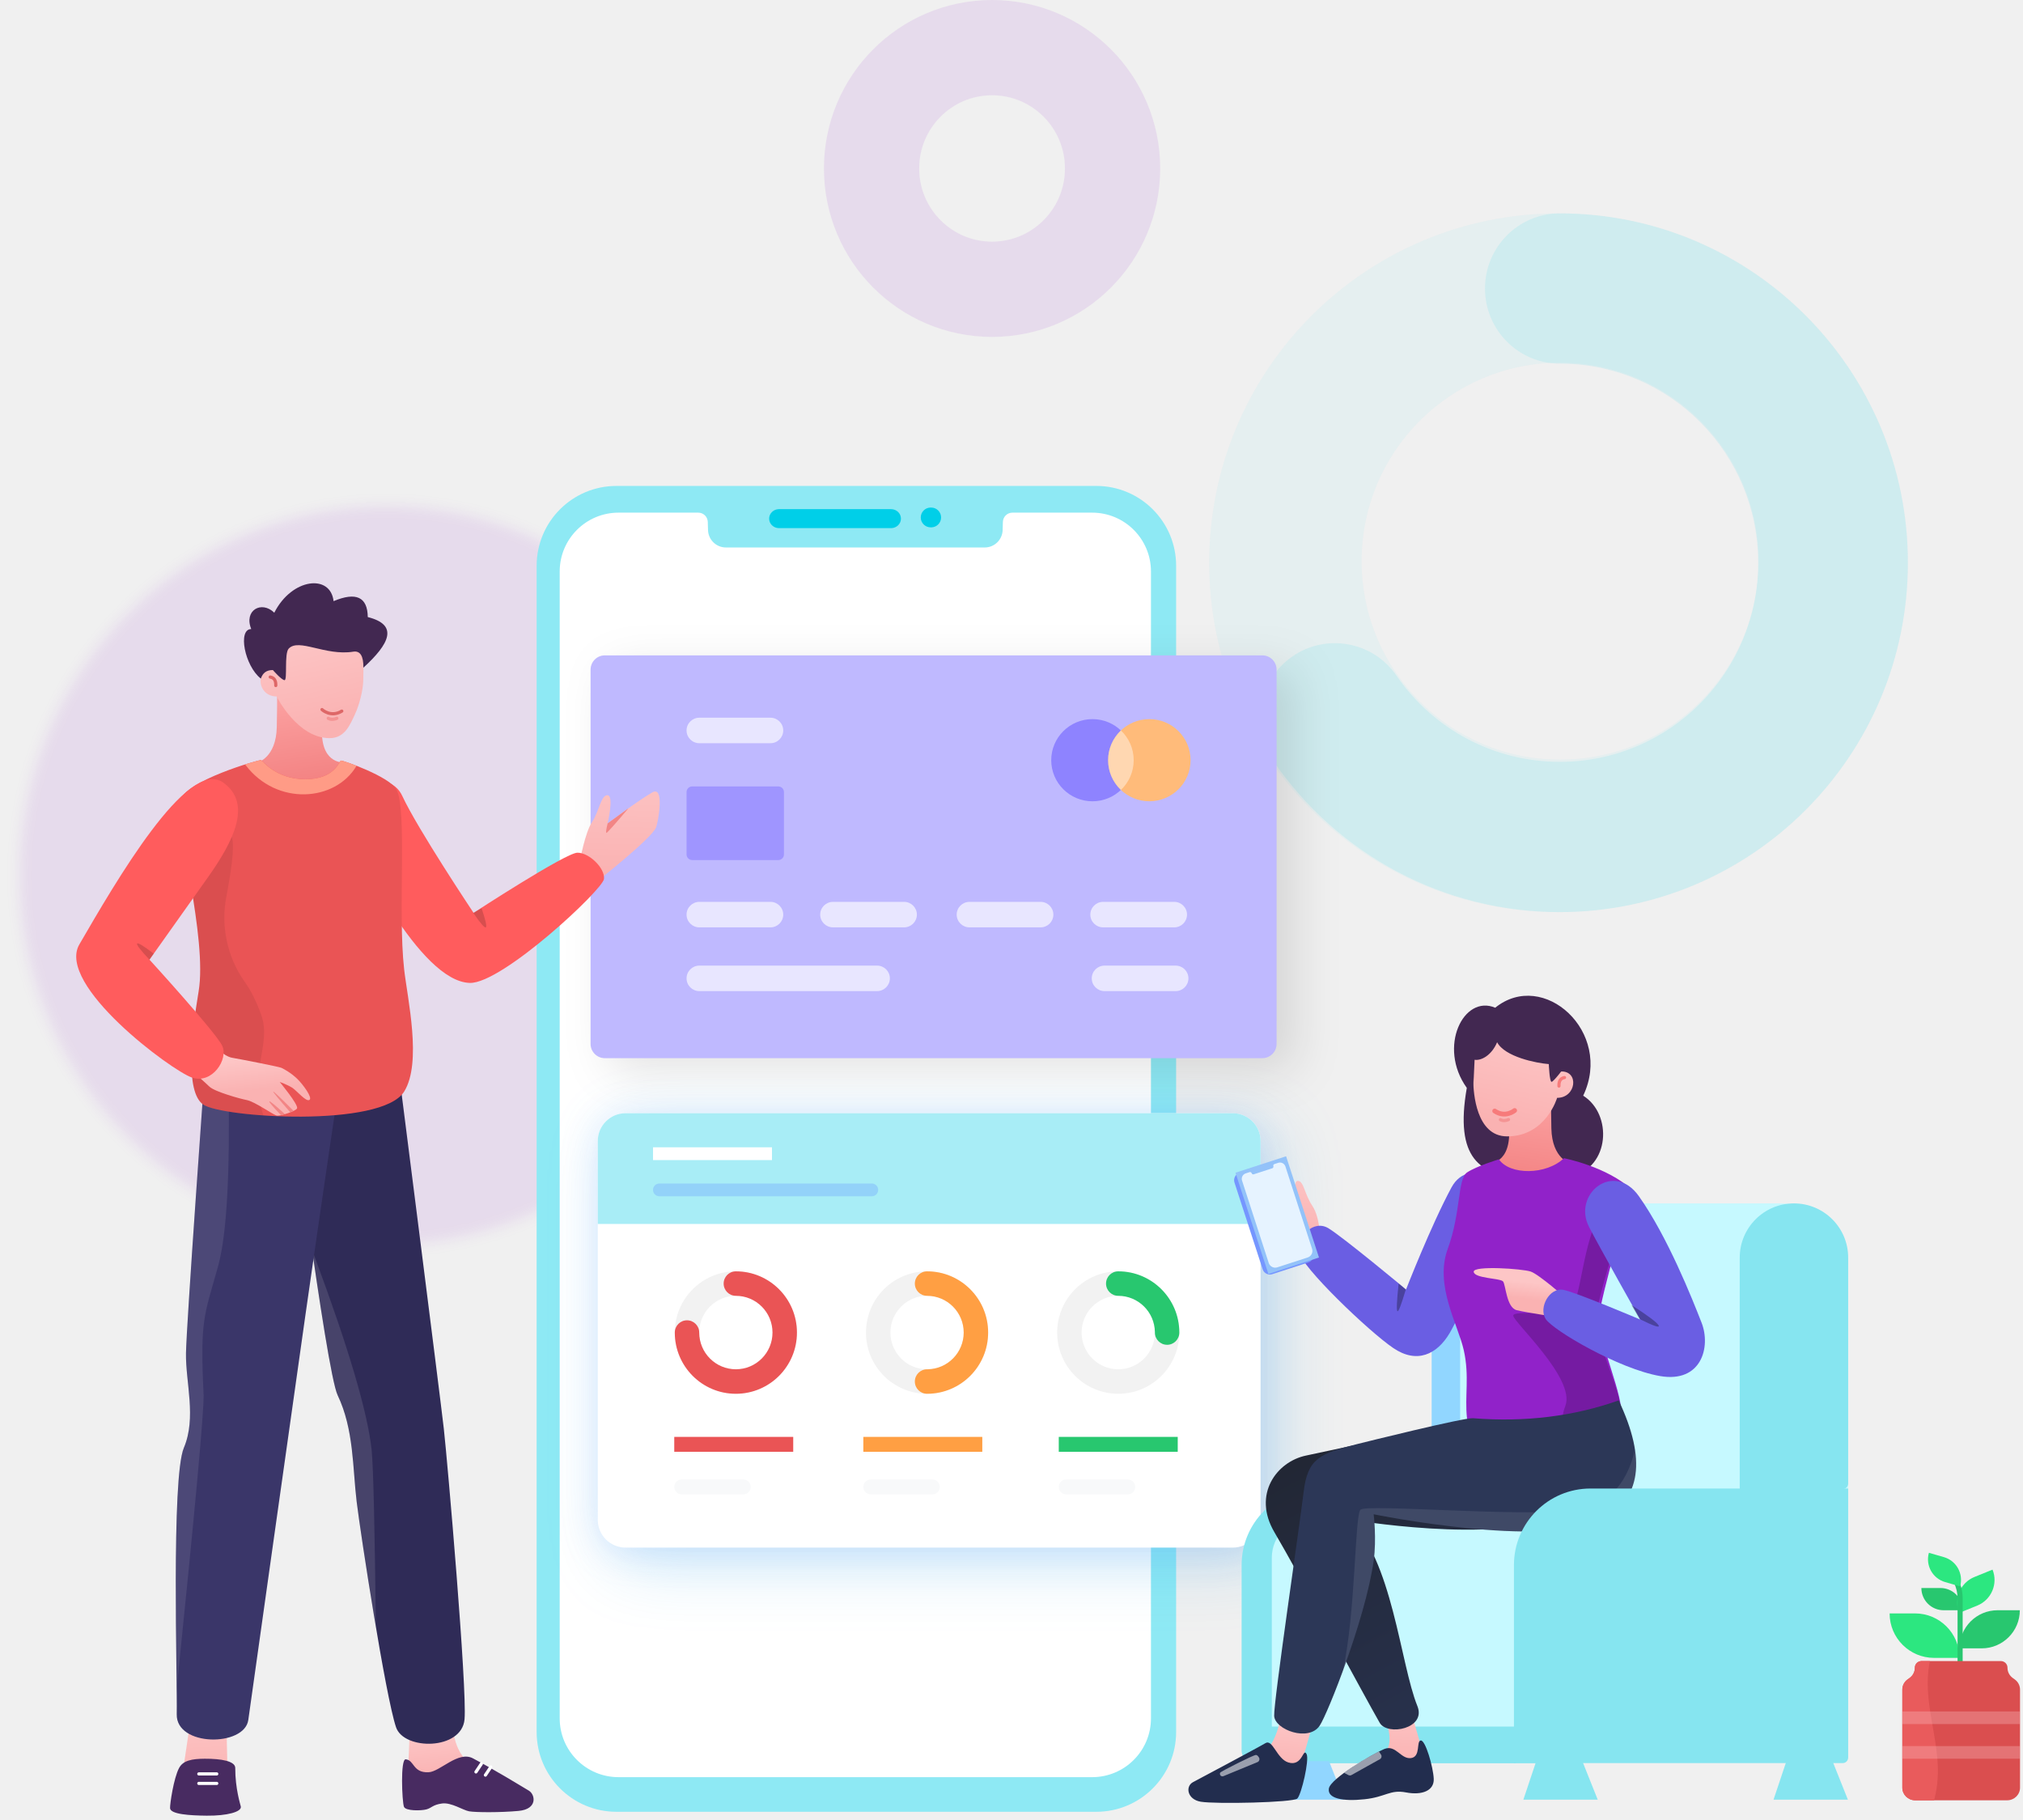
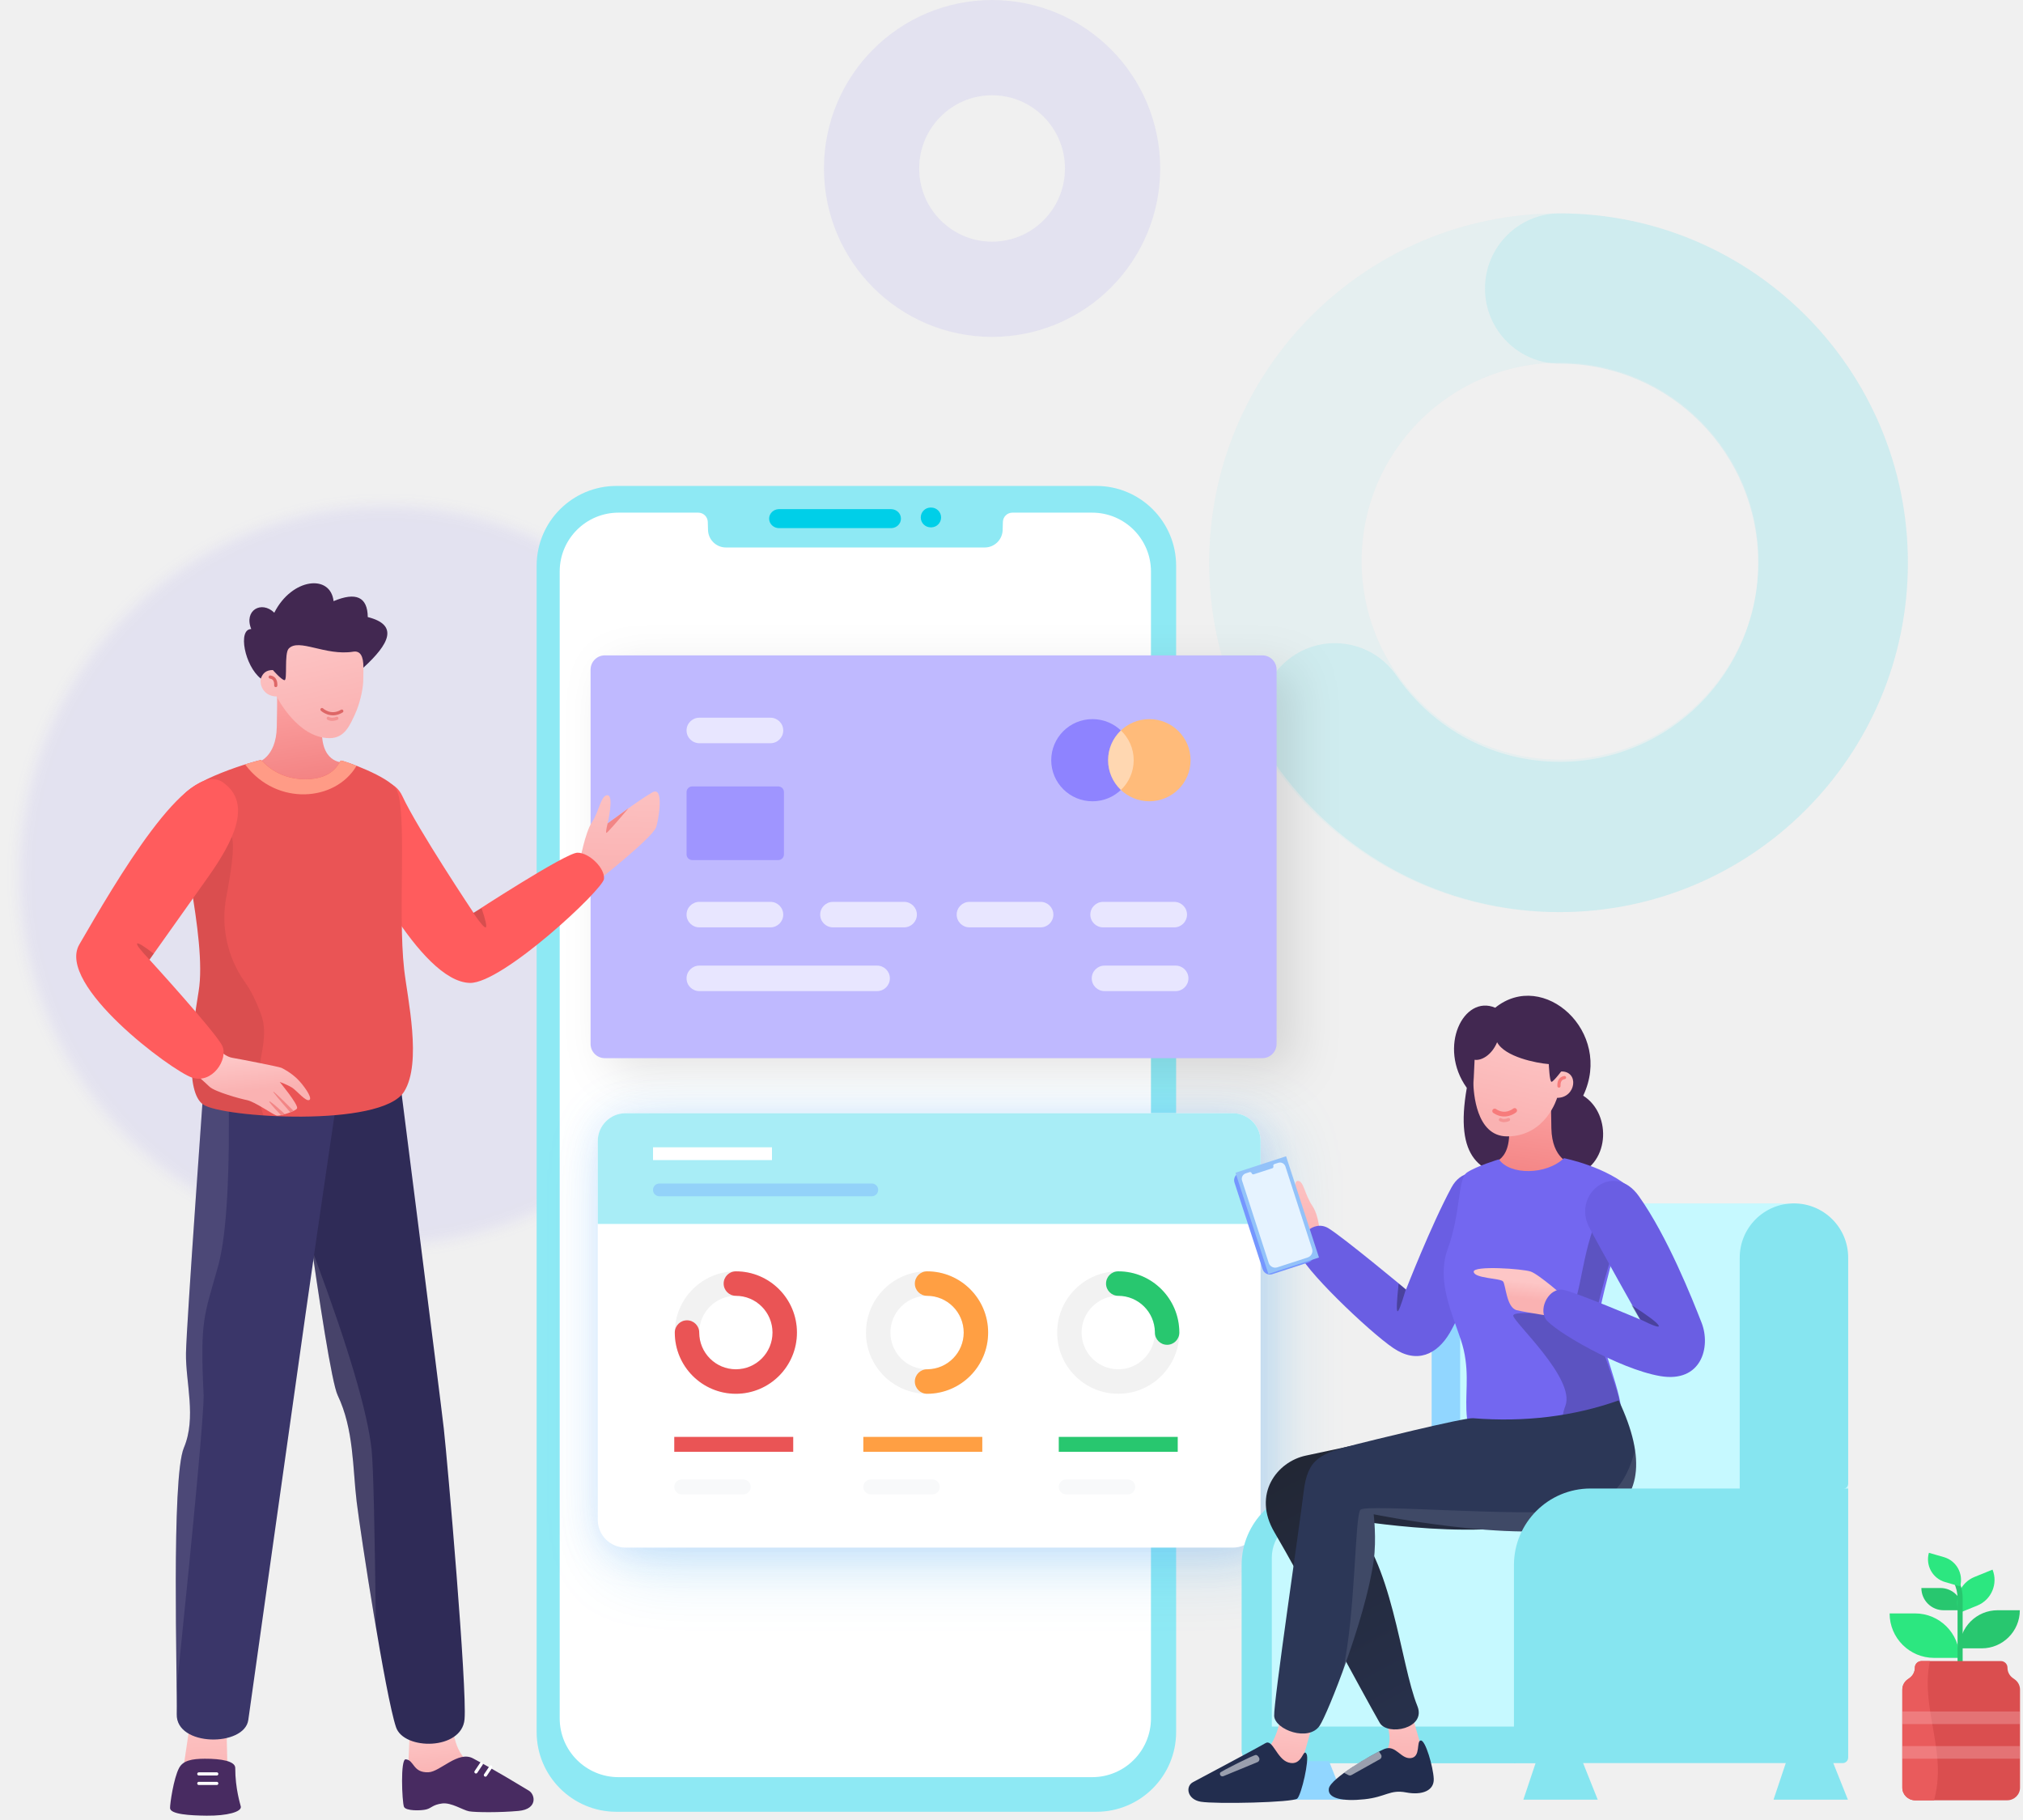
<svg xmlns="http://www.w3.org/2000/svg" xmlns:xlink="http://www.w3.org/1999/xlink" width="637px" height="573px" viewBox="0 0 637 573" version="1.1">
  <defs>
    <filter x="-2.6%" y="-2.6%" width="105.2%" height="105.2%" filterUnits="objectBoundingBox" id="filter-1">
      <feGaussianBlur stdDeviation="2" in="SourceGraphic" />
    </filter>
    <path d="M18.522,0 L43.63,0 C45.253,-7.42242666e-16 46.582,1.291 46.629,2.913 L46.703,5.483 C46.792,8.537 49.293,10.967 52.348,10.967 L133.831,10.967 C136.886,10.967 139.387,8.537 139.476,5.483 L139.55,2.913 C139.597,1.291 140.926,7.42242666e-16 142.549,0 L167.657,0 C177.886,-1.64974968e-14 186.179,8.293 186.179,18.522 L186.179,379.621 C186.179,389.85 177.886,398.143 167.657,398.143 L18.522,398.143 C8.293,398.143 4.01575893e-14,389.85 0,379.621 L0,18.522 C-1.25274242e-15,8.293 8.293,-1.67360005e-15 18.522,0 Z" id="path-2" />
    <path d="M8.757,0 L199.945,0 C204.781,-8.88398904e-16 208.702,3.921 208.702,8.757 L208.702,128.011 C208.702,132.847 204.781,136.768 199.945,136.768 L8.757,136.768 C3.921,136.768 4.14497961e-15,132.847 0,128.011 L0,8.757 C-5.92265936e-16,3.921 3.921,-2.66431478e-15 8.757,0 Z" id="path-4" />
    <filter x="-13.2%" y="-20.1%" width="131.1%" height="147.5%" filterUnits="objectBoundingBox" id="filter-6">
      <feOffset dx="5" dy="5" in="SourceAlpha" result="shadowOffsetOuter1" />
      <feGaussianBlur stdDeviation="10" in="shadowOffsetOuter1" result="shadowBlurOuter1" />
      <feColorMatrix values="0 0 0 0 0.076   0 0 0 0 0.583   0 0 0 0 0.879  0 0 0 0.229 0" type="matrix" in="shadowBlurOuter1" result="shadowMatrixOuter1" />
      <feOffset dx="0" dy="1" in="SourceAlpha" result="shadowOffsetOuter2" />
      <feGaussianBlur stdDeviation="5.5" in="shadowOffsetOuter2" result="shadowBlurOuter2" />
      <feColorMatrix values="0 0 0 0 0.504   0 0 0 0 0.7   0 0 0 0 1  0 0 0 0.234 0" type="matrix" in="shadowBlurOuter2" result="shadowMatrixOuter2" />
      <feMerge>
        <feMergeNode in="shadowMatrixOuter1" />
        <feMergeNode in="shadowMatrixOuter2" />
      </feMerge>
    </filter>
    <path d="M4.477,0 L211.527,0 C214,0 216.004,2.01 216.004,4.489 L216.004,122.332 C216.004,124.811 214,126.821 211.527,126.821 L4.477,126.821 C2.004,126.821 0,124.811 0,122.332 L0,4.489 C0,2.01 2.004,0 4.477,0 Z" id="path-7" />
    <filter x="-8.3%" y="-15.8%" width="122.2%" height="137.8%" filterUnits="objectBoundingBox" id="filter-8">
      <feOffset dx="6" dy="4" in="SourceAlpha" result="shadowOffsetOuter1" />
      <feGaussianBlur stdDeviation="7" in="shadowOffsetOuter1" result="shadowBlurOuter1" />
      <feColorMatrix values="0 0 0 0 0.019   0 0 0 0 0.019   0 0 0 0 0.019  0 0 0 0.11 0" type="matrix" in="shadowBlurOuter1" />
    </filter>
    <linearGradient x1="42.314%" y1="12.634%" x2="50%" y2="69.619%" id="linearGradient-9">
      <stop stop-color="#FDC6C6" offset="0%" />
      <stop stop-color="#FAB2B2" offset="100%" />
    </linearGradient>
    <linearGradient x1="46.204%" y1="-28.186%" x2="50%" y2="91.05%" id="linearGradient-10">
      <stop stop-color="#FDC6C6" offset="0%" />
      <stop stop-color="#FAB2B2" offset="100%" />
    </linearGradient>
    <linearGradient x1="44.814%" y1="-28.186%" x2="62.814%" y2="121.547%" id="linearGradient-11">
      <stop stop-color="#FFAFAF" offset="0%" />
      <stop stop-color="#F07777" offset="100%" />
    </linearGradient>
    <linearGradient x1="31.713%" y1="-6.917%" x2="55.144%" y2="91.235%" id="linearGradient-12">
      <stop stop-color="#FDC6C6" offset="0%" />
      <stop stop-color="#FAB2B2" offset="100%" />
    </linearGradient>
    <linearGradient x1="45.013%" y1="-28.186%" x2="50%" y2="91.05%" id="linearGradient-13">
      <stop stop-color="#FDC6C6" offset="0%" />
      <stop stop-color="#FAB2B2" offset="100%" />
    </linearGradient>
    <linearGradient x1="42.314%" y1="21.163%" x2="50%" y2="65.141%" id="linearGradient-14">
      <stop stop-color="#FDC6C6" offset="0%" />
      <stop stop-color="#FAB2B2" offset="100%" />
    </linearGradient>
    <linearGradient x1="45.136%" y1="-28.186%" x2="62.018%" y2="121.547%" id="linearGradient-15">
      <stop stop-color="#FFAFAF" offset="0%" />
      <stop stop-color="#F07777" offset="100%" />
    </linearGradient>
    <linearGradient x1="31.713%" y1="-6.206%" x2="55.144%" y2="90.72%" id="linearGradient-16">
      <stop stop-color="#FDC6C6" offset="0%" />
      <stop stop-color="#FAB2B2" offset="100%" />
    </linearGradient>
    <linearGradient x1="42.314%" y1="-3.86%" x2="50%" y2="78.278%" id="linearGradient-17">
      <stop stop-color="#FDC6C6" offset="0%" />
      <stop stop-color="#FAB2B2" offset="100%" />
    </linearGradient>
    <linearGradient x1="28.503%" y1="98.643%" x2="77.061%" y2="9.204%" id="linearGradient-18">
      <stop stop-color="#28324F" offset="0%" />
      <stop stop-color="#222735" offset="100%" />
    </linearGradient>
    <linearGradient x1="44.359%" y1="-28.186%" x2="50%" y2="91.05%" id="linearGradient-19">
      <stop stop-color="#FDC6C6" offset="0%" />
      <stop stop-color="#FAB2B2" offset="100%" />
    </linearGradient>
    <linearGradient x1="42.314%" y1="28.062%" x2="50%" y2="61.518%" id="linearGradient-20">
      <stop stop-color="#FDC6C6" offset="0%" />
      <stop stop-color="#FAB2B2" offset="100%" />
    </linearGradient>
    <linearGradient x1="42.314%" y1="8.536%" x2="50%" y2="71.77%" id="linearGradient-21">
      <stop stop-color="#FDC6C6" offset="0%" />
      <stop stop-color="#FAB2B2" offset="100%" />
    </linearGradient>
    <path d="M6.059,0 L31.005,0 C32.17,0 33.115,0.925 33.115,2.067 L33.115,2.126 C33.115,3.388 33.728,4.574 34.767,5.322 L35.413,5.788 C36.451,6.535 37.065,7.722 37.065,8.984 L37.065,39.872 C37.065,42.063 35.251,43.839 33.014,43.839 L4.051,43.839 C1.814,43.839 1.86636192e-13,42.063 1.86636192e-13,39.872 L1.86636192e-13,8.984 C1.86636192e-13,7.722 0.613,6.535 1.651,5.788 L2.298,5.322 C3.267,4.624 3.866,3.544 3.941,2.377 L3.95,2.067 C3.95,0.925 4.894,0 6.059,0 Z" id="path-22" />
  </defs>
  <g id="📝-Pages-New" stroke="none" stroke-width="1" fill="none" fill-rule="evenodd">
    <g id="Reset-Password" transform="translate(-139, -246)">
      <g id="Illustration" transform="translate(145, 261)">
        <g id="Shape">
-           <ellipse id="Oval" fill="#9122c9" opacity="0.1" filter="url(#filter-1)" cx="115.531" cy="260.607" rx="115.531" ry="116.393" />
+           <ellipse id="Oval" fill="#7367f0" opacity="0.1" filter="url(#filter-1)" cx="115.531" cy="260.607" rx="115.531" ry="116.393" />
          <path d="M484.75,52.185 C423.999,52.185 374.75,101.434 374.75,162.185 C374.75,222.937 423.999,272.185 484.75,272.185 C545.501,272.185 594.75,222.937 594.75,162.185 C594.75,101.434 545.501,52.185 484.75,52.185 Z M485.25,99.185 C519.768,99.185 547.75,127.167 547.75,161.685 C547.75,196.203 519.768,224.185 485.25,224.185 C450.732,224.185 422.75,196.203 422.75,161.685 C422.75,127.167 450.732,99.185 485.25,99.185 Z" id="Oval" fill="#00CFE8" fill-rule="nonzero" opacity="0.05" />
-           <ellipse id="Oval" stroke="#9122c9" stroke-width="30" opacity="0.1" cx="306.383" cy="38.041" rx="37.944" ry="38.041" />
+           <ellipse id="Oval" stroke="#7367f0" stroke-width="30" opacity="0.1" cx="306.383" cy="38.041" rx="37.944" ry="38.041" />
          <path d="M485.165,52.185 C545.687,52.185 594.75,101.434 594.75,162.185 C594.75,222.937 545.687,272.185 485.165,272.185 C448.704,272.185 415.237,254.153 394.923,224.605 C387.53,213.852 390.221,199.12 400.933,191.699 C411.538,184.353 426.029,186.927 433.491,197.412 L433.715,197.733 C445.321,214.614 464.362,224.873 485.165,224.873 C519.656,224.873 547.617,196.807 547.617,162.185 C547.617,127.91 520.213,100.059 486.198,99.505 L485.165,99.497 C472.15,99.497 461.598,88.906 461.598,75.841 C461.598,62.776 472.15,52.185 485.165,52.185 Z" id="Path" fill="#00CFE8" fill-rule="nonzero" opacity="0.1" />
        </g>
        <g id="Mobile-Banking-App" transform="translate(18, 138)">
          <g id="Phone3" transform="translate(144.9749, 0)">
            <path d="M25.137,0 L176.227,0 C190.109,-1.13278991e-14 201.364,11.254 201.364,25.137 L201.364,392.323 C201.364,406.206 190.109,417.46 176.227,417.46 L25.137,417.46 C11.254,417.46 -2.31133716e-14,406.206 -2.83662357e-14,392.323 L-2.83662357e-14,25.137 C-2.65136725e-14,11.254 11.254,6.10293932e-15 25.137,0 Z" id="Rectangle" fill="#8EE9F4" />
            <g id="Group-48" transform="translate(7.262298, 8.412419)">
              <mask id="mask-3" fill="white">
                <use xlink:href="#path-2" />
              </mask>
              <use id="Rectangle" fill="#FFFFFF" xlink:href="#path-2" />
              <ellipse id="Oval" fill-opacity="0.549" fill="#E97EFF" mask="url(#mask-3)" cx="70.585" cy="242.325" rx="15.969" ry="15.951" />
              <path d="M27.913,68.354 L159.667,68.354 C162.558,68.354 164.901,70.698 164.901,73.588 C164.901,76.479 162.558,78.822 159.667,78.822 L27.913,78.822 C25.023,78.822 22.679,76.479 22.679,73.588 C22.679,70.698 25.023,68.354 27.913,68.354 Z" id="Rectangle" fill-opacity="0.549" fill="#E97EFF" mask="url(#mask-3)" />
            </g>
            <path d="M111.597,7.308 C113.319,7.308 114.715,8.647 114.715,10.299 C114.715,11.914 113.38,13.231 111.711,13.288 L111.597,13.29 L76.329,13.29 C74.607,13.29 73.211,11.951 73.211,10.299 C73.211,8.684 74.546,7.368 76.215,7.31 L76.329,7.308 L111.597,7.308 Z" id="Path" fill="#00CFE8" fill-rule="nonzero" />
            <path d="M124.236,6.81 C125.958,6.81 127.355,8.205 127.355,9.925 C127.355,11.608 126.02,12.979 124.35,13.039 L124.236,13.041 L124.072,13.041 C122.35,13.041 120.953,11.646 120.953,9.925 C120.953,8.243 122.288,6.872 123.958,6.812 L124.072,6.81 L124.236,6.81 Z" id="Path" fill="#00CFE8" fill-rule="nonzero" />
          </g>
          <g id="BoardPieChart" transform="translate(164.2294, 197.5135)">
            <mask id="mask-5" fill="white">
              <use xlink:href="#path-4" />
            </mask>
            <g id="Rectangle">
              <use fill="black" fill-opacity="1" filter="url(#filter-6)" xlink:href="#path-4" />
              <use fill="#FFFFFF" fill-rule="evenodd" xlink:href="#path-4" />
            </g>
            <polygon id="Rectangle" fill="#A8EDF6" mask="url(#mask-5)" points="-4.682 -5.363 214.053 -5.363 214.053 34.862 -4.682 34.862" />
            <path d="M19.403,22.124 L86.286,22.124 C87.396,22.124 88.297,23.025 88.297,24.135 C88.297,25.246 87.396,26.147 86.286,26.147 L19.403,26.147 C18.292,26.147 17.392,25.246 17.392,24.135 C17.392,23.025 18.292,22.124 19.403,22.124 Z" id="Rectangle" fill="#6FA3FF" opacity="0.366" mask="url(#mask-5)" />
            <rect id="Rectangle" fill="#FFFFFF" mask="url(#mask-5)" x="17.392" y="10.727" width="37.459" height="4.023" />
            <rect id="Rectangle" fill="#EA5455" mask="url(#mask-5)" x="24.081" y="101.905" width="37.459" height="4.693" />
            <path d="M26.427,115.314 L45.815,115.314 C47.111,115.314 48.162,116.365 48.162,117.66 C48.162,118.956 47.111,120.007 45.815,120.007 L26.427,120.007 C25.132,120.007 24.081,118.956 24.081,117.66 C24.081,116.365 25.132,115.314 26.427,115.314 Z" id="Rectangle" fill="#F8F9FA" mask="url(#mask-5)" />
            <rect id="Rectangle" fill="#FF9F43" fill-rule="nonzero" mask="url(#mask-5)" x="83.615" y="101.905" width="37.459" height="4.693" />
            <path d="M85.961,115.314 L105.349,115.314 C106.645,115.314 107.695,116.365 107.695,117.66 C107.695,118.956 106.645,120.007 105.349,120.007 L85.961,120.007 C84.665,120.007 83.615,118.956 83.615,117.66 C83.615,116.365 84.665,115.314 85.961,115.314 Z" id="Rectangle" fill="#F8F9FA" mask="url(#mask-5)" />
            <rect id="Rectangle" fill="#28C76F" mask="url(#mask-5)" x="145.155" y="101.905" width="37.459" height="4.693" />
            <path d="M147.501,115.314 L166.889,115.314 C168.185,115.314 169.236,116.365 169.236,117.66 C169.236,118.956 168.185,120.007 166.889,120.007 L147.501,120.007 C146.205,120.007 145.155,118.956 145.155,117.66 C145.155,116.365 146.205,115.314 147.501,115.314 Z" id="Rectangle" fill="#F8F9FA" mask="url(#mask-5)" />
            <g id="Group-37" mask="url(#mask-5)">
              <g transform="translate(24.08098, 52.96396)" id="Group-5">
                <g transform="translate(0.167229, 0.167607)" />
              </g>
            </g>
            <g id="Group-3" mask="url(#mask-5)">
              <g transform="translate(144.6531, 49.77942)">
                <path d="M19.231,38.55 C29.853,38.55 38.463,29.92 38.463,19.275 C38.463,8.63 29.853,0 19.231,0 C8.61,0 0,8.63 0,19.275 C0,29.92 8.61,38.55 19.231,38.55 Z M19.231,30.84 C12.859,30.84 7.693,25.662 7.693,19.275 C7.693,12.888 12.859,7.71 19.231,7.71 C25.604,7.71 30.77,12.888 30.77,19.275 C30.77,25.662 25.604,30.84 19.231,30.84 Z" id="Oval" fill="#F2F2F2" />
                <path d="M38.463,19.275 C38.463,8.63 29.853,0 19.231,0 C17.107,0 15.385,1.726 15.385,3.855 C15.385,5.984 17.107,7.71 19.231,7.71 C25.532,7.71 30.653,12.771 30.768,19.058 L30.77,19.275 C30.77,21.404 32.492,23.13 34.616,23.13 C36.741,23.13 38.463,21.404 38.463,19.275 Z" id="Path" fill="#28C76F" />
              </g>
            </g>
            <g id="Group-4" mask="url(#mask-5)">
              <g transform="translate(84.45066, 49.77942)">
                <path d="M19.231,38.55 C29.853,38.55 38.463,29.92 38.463,19.275 C38.463,8.63 29.853,0 19.231,0 C8.61,0 0,8.63 0,19.275 C0,29.92 8.61,38.55 19.231,38.55 Z M19.231,30.84 C12.859,30.84 7.693,25.662 7.693,19.275 C7.693,12.888 12.859,7.71 19.231,7.71 C25.604,7.71 30.77,12.888 30.77,19.275 C30.77,25.662 25.604,30.84 19.231,30.84 Z" id="Oval" fill="#F2F2F2" fill-rule="evenodd" />
                <path d="M19.231,38.55 C29.853,38.55 38.463,29.92 38.463,19.275 C38.463,8.63 29.853,0 19.231,0 C17.107,0 15.385,1.726 15.385,3.855 C15.385,5.984 17.107,7.71 19.231,7.71 C25.604,7.71 30.77,12.888 30.77,19.275 C30.77,25.589 25.721,30.722 19.448,30.838 L19.231,30.84 C17.107,30.84 15.385,32.566 15.385,34.695 C15.385,36.824 17.107,38.55 19.231,38.55 Z" id="Path" fill="#FF9F43" fill-rule="nonzero" />
              </g>
            </g>
            <g id="Group-6" mask="url(#mask-5)">
              <g transform="translate(24.24821, 49.77942)">
                <path d="M19.231,38.55 C29.853,38.55 38.463,29.92 38.463,19.275 C38.463,8.63 29.853,0 19.231,0 C8.61,0 0,8.63 0,19.275 C0,29.92 8.61,38.55 19.231,38.55 Z M19.231,30.84 C12.859,30.84 7.693,25.662 7.693,19.275 C7.693,12.888 12.859,7.71 19.231,7.71 C25.604,7.71 30.77,12.888 30.77,19.275 C30.77,25.662 25.604,30.84 19.231,30.84 Z" id="Oval" fill="#F2F2F2" />
                <path d="M0,19.275 C0,29.92 8.61,38.55 19.231,38.55 C29.853,38.55 38.463,29.92 38.463,19.275 C38.463,8.63 29.853,0 19.231,0 C17.107,0 15.385,1.726 15.385,3.855 C15.385,5.984 17.107,7.71 19.231,7.71 C25.604,7.71 30.77,12.888 30.77,19.275 C30.77,25.662 25.604,30.84 19.231,30.84 C12.859,30.84 7.693,25.662 7.693,19.275 C7.693,17.146 5.971,15.42 3.846,15.42 C1.722,15.42 0,17.146 0,19.275 Z" id="Path" fill="#EA5455" />
              </g>
            </g>
          </g>
          <g id="VisaCard2" transform="translate(161.9642, 53.35135)">
            <g id="Rectangle">
              <use fill="black" fill-opacity="1" filter="url(#filter-8)" xlink:href="#path-7" />
              <use fill="#BFB9FF" fill-rule="evenodd" xlink:href="#path-7" />
            </g>
            <g id="Group-46" transform="translate(30.2182, 18.95627)">
              <g id="Group-45" transform="translate(0, 1.115074)">
                <g id="Group-43" transform="translate(114.8291, 0)">
                  <ellipse id="Oval" fill="#8E83FF" cx="12.983" cy="12.935" rx="12.983" ry="12.935" />
                  <ellipse id="Oval-Copy-10" fill="#FFBB7A" cx="30.89" cy="12.935" rx="12.983" ry="12.935" />
                  <path d="M21.819,3.681 L21.938,3.57 C24.419,5.926 25.965,9.25 25.965,12.935 C25.965,16.619 24.419,19.944 21.938,22.3 C19.454,19.945 17.907,16.62 17.907,12.935 C17.907,9.308 19.405,6.03 21.819,3.681 L21.938,3.57 L21.819,3.681 Z" id="Path" fill-opacity="0.416" fill="#FFFFFF" />
                </g>
                <path d="M1.791,21.186 L28.875,21.186 C29.864,21.186 30.666,21.985 30.666,22.971 L30.666,42.596 C30.666,43.581 29.864,44.38 28.875,44.38 L1.791,44.38 C0.802,44.38 4.97021279e-14,43.581 4.97021279e-14,42.596 L4.97021279e-14,22.971 C4.97021279e-14,21.985 0.802,21.186 1.791,21.186 Z" id="Rectangle" fill="#9F95FF" />
              </g>
              <g id="Group-44" transform="translate(0, 0.669045)" fill="#FFFFFF" fill-opacity="0.647">
                <path d="M4.029,57.984 L26.413,57.984 C28.638,57.984 30.442,59.781 30.442,61.998 C30.442,64.215 28.638,66.012 26.413,66.012 L4.029,66.012 C1.804,66.012 -1.03380426e-13,64.215 -1.03380426e-13,61.998 C-1.03380426e-13,59.781 1.804,57.984 4.029,57.984 Z" id="Rectangle" />
                <path d="M4.029,78.055 L59.989,78.055 C62.214,78.055 64.018,79.852 64.018,82.069 C64.018,84.286 62.214,86.084 59.989,86.084 L4.029,86.084 C1.804,86.084 -9.94042559e-14,84.286 -9.94042559e-14,82.069 C-9.94042559e-14,79.852 1.804,78.055 4.029,78.055 Z" id="Rectangle" />
                <path d="M131.617,78.055 L154.001,78.055 C156.226,78.055 158.03,79.852 158.03,82.069 C158.03,84.286 156.226,86.084 154.001,86.084 L131.617,86.084 C129.392,86.084 127.588,84.286 127.588,82.069 C127.588,79.852 129.392,78.055 131.617,78.055 Z" id="Rectangle" />
                <path d="M4.029,0 L26.413,0 C28.638,0 30.442,1.797 30.442,4.014 C30.442,6.231 28.638,8.029 26.413,8.029 L4.029,8.029 C1.804,8.029 0,6.231 0,4.014 C0,1.797 1.804,0 4.029,0 Z" id="Rectangle" />
                <path d="M46.111,57.984 L68.495,57.984 C70.72,57.984 72.524,59.781 72.524,61.998 C72.524,64.215 70.72,66.012 68.495,66.012 L46.111,66.012 C43.886,66.012 42.082,64.215 42.082,61.998 C42.082,59.781 43.886,57.984 46.111,57.984 Z" id="Rectangle-Copy-38" />
                <path d="M89.088,57.984 L111.472,57.984 C113.697,57.984 115.501,59.781 115.501,61.998 C115.501,64.215 113.697,66.012 111.472,66.012 L89.088,66.012 C86.863,66.012 85.059,64.215 85.059,61.998 C85.059,59.781 86.863,57.984 89.088,57.984 Z" id="Rectangle-Copy-39" />
                <path d="M131.169,57.984 L153.553,57.984 C155.778,57.984 157.582,59.781 157.582,61.998 C157.582,64.215 155.778,66.012 153.553,66.012 L131.169,66.012 C128.944,66.012 127.14,64.215 127.14,61.998 C127.14,59.781 128.944,57.984 131.169,57.984 Z" id="Rectangle-Copy-40" />
              </g>
            </g>
          </g>
          <g id="Men1.1" transform="translate(0, 30.64865)">
            <g id="LLeg" transform="translate(66.42274, 149.2404)">
              <path d="M52.059,209.111 C52.059,209.111 51.905,218.968 57.959,222.469 C64.011,225.97 73.389,232.476 73.389,232.476 L37.714,233.685 L38.731,209.022 L52.059,209.111 Z" id="Path" fill="url(#linearGradient-9)" />
              <path d="M37.338,221.046 C40.097,221.331 39.494,225.321 44.5,225.127 C48.147,224.985 53.835,218.259 58.514,220.75 C65.656,224.553 74.03,229.681 76.084,230.902 C78.137,232.123 78.948,236.729 72.881,237.294 C67.078,237.835 59.246,237.775 57.284,237.417 C55.322,237.06 51.682,234.557 48.754,234.957 C45.826,235.358 45.493,236.367 43.857,236.814 C42.22,237.261 37.281,237.358 36.769,235.979 C36.181,234.397 35.592,220.867 37.338,221.046 Z" id="Path" fill="#482B61" />
              <path d="M34.573,-1.98621069e-14 C34.573,-1.98621069e-14 48.182,106.815 49.32,116.917 C50.457,127.019 56.705,198.882 55.85,208.467 C54.979,218.229 36.717,218.282 34.267,210.917 C30.914,200.835 23.162,150.452 21.88,139.93 C20.598,129.409 21.048,117.194 15.896,106.42 C12.207,98.707 -3.4583696e-14,2.739 -3.4583696e-14,2.739 L34.573,-1.98621069e-14 Z" id="Path" fill="#2F2B57" />
              <path d="M26.574,123.435 L26.623,123.915 C27.142,129.495 27.578,147.976 27.929,179.36 L27.146,174.673 C24.689,159.809 22.508,145.085 21.88,139.93 C20.625,129.628 21.03,117.702 16.211,107.095 L15.896,106.42 C14.272,103.026 10.999,82.537 7.842,60.658 L8.834,63.312 C19.372,91.653 25.286,111.695 26.574,123.435 Z" id="Path" fill-opacity="0.192" fill="#FFFFFF" opacity="0.591" />
              <line x1="61.152" y1="222.465" x2="59.445" y2="225.018" id="Path-10" stroke="#FFFFFF" stroke-linecap="round" />
              <line x1="64.132" y1="223.463" x2="62.425" y2="226.017" id="Path-10" stroke="#FFFFFF" stroke-linecap="round" />
            </g>
            <g id="RLeg" transform="translate(29.16793, 151.8545)">
              <polygon id="Path" fill="url(#linearGradient-10)" points="6.418 208.758 3.226 230.314 18.657 230.236 18.152 208.357" />
              <path d="M0.382,233.802 C0.331,232.544 1.502,224.387 3.226,221.157 C4.476,218.814 7.249,218.265 11.306,218.249 C16.539,218.229 20.913,219.02 20.907,221.157 C20.888,227.696 22.546,232.725 22.658,233.299 C22.985,234.985 18.305,236.243 11.912,236.179 C6.679,236.127 0.463,235.763 0.382,233.802 Z" id="Path" fill="#482B61" />
              <path d="M54.336,0.893 C54.336,0.893 47.26,48.566 42.978,78.73 C38.769,108.37 26.305,196.782 25.018,206.037 C23.835,214.533 2.254,214.533 2.481,204.243 C2.708,193.953 0.71,129.832 4.728,120.338 C8.747,110.844 5.248,99.795 5.394,90.573 C5.541,81.35 11.32,1.509 11.32,1.509 L54.336,0.893 Z" id="Path" fill="#3A3669" />
              <path d="M15.629,62.713 L15.291,63.94 C11.194,78.66 9.78,79.986 10.941,103.464 L10.953,103.941 C10.994,109.848 8.185,140.414 2.526,195.639 L2.5,192.206 C2.302,169.677 1.472,128.942 4.626,120.593 L4.728,120.338 C8.747,110.844 5.248,99.795 5.394,90.573 C5.541,81.35 11.32,1.509 11.32,1.509 L18.702,1.403 L18.778,5.06 C19.309,33.622 18.259,52.84 15.629,62.713 L15.629,62.713 Z" id="Path" fill-opacity="0.192" fill="#FFFFFF" opacity="0.462" />
              <line x1="9.436" y1="223.03" x2="15.085" y2="223.03" id="Path-9" stroke="#FFFFFF" stroke-linecap="round" />
              <line x1="9.436" y1="226.025" x2="15.085" y2="226.025" id="Path-9" stroke="#FFFFFF" stroke-linecap="round" />
            </g>
            <g id="Head" transform="translate(52.24105, 0)">
              <path d="M4.794,56.429 C4.794,56.429 10.705,55.035 10.91,45.3 C11.115,35.565 10.971,32.243 10.971,32.243 L24.985,32.006 C24.985,32.006 25.127,42.855 25.129,46.78 C25.134,57.319 32.441,56.429 32.441,56.429 C32.441,56.429 30.922,64.975 19.124,65.642 C9.913,66.163 4.794,56.429 4.794,56.429 Z" id="Path" fill="url(#linearGradient-11)" />
              <g id="Head1" transform="translate(0.582624, 0)">
                <path d="M9.102,27.322 C3.294,27.096 4.241,35.642 10.275,35.63 C10.275,35.63 16.759,48.735 26.94,48.769 C31.844,48.785 33.445,44.395 34.915,41.313 C36.385,38.231 37.464,33.621 37.554,30.798 C37.65,27.789 37.662,17.901 37.662,17.901 L8.876,17.888 L9.102,27.322 Z" id="Path" fill="url(#linearGradient-12)" />
                <path d="M26.53,42.666 C27.446,43.052 28.464,42.826 29.223,42.382" id="Path" stroke="#F49494" stroke-linecap="round" transform="translate(27.87652, 42.62291) rotate(6) translate(-27.87652, -42.62291) " />
                <path d="M9.682,32.344 C10.049,31.021 9.888,29.867 8.582,29.341" id="Path-8" stroke="#DE6767" stroke-linecap="round" transform="translate(9.217431, 30.84216) rotate(-13) translate(-9.217431, -30.84216) " />
                <path d="M9.102,27.322 C9.102,27.322 11.773,30.42 12.76,30.506 C13.749,30.591 12.623,22.12 14.078,20.577 C17.274,17.186 25.626,22.948 34.408,21.541 C36.578,21.193 37.643,22.873 37.604,26.579 C45.814,19.055 48.791,13.119 38.98,10.64 C38.901,4.271 35.256,2.673 28.208,5.627 C27.266,-2.976 15.088,-1.677 9.544,9.267 C5.532,5.344 -0.108,8.511 2.286,14.415 C-2.035,14.415 0.217,26.024 5.308,30.011 C5.916,28.269 7.026,27.322 9.102,27.322 Z" id="Path" fill="#422851" />
                <path d="M24.764,38.962 C24.764,38.962 26.759,42.204 30.664,41.045" id="Path" stroke="#DE6767" stroke-linecap="round" transform="translate(27.71392, 40.12866) rotate(-15) translate(-27.71392, -40.12866) " />
              </g>
            </g>
            <g id="LArm" transform="translate(85.16583, 62.32707)">
              <g id="Group-3" transform="translate(85.96644, 17.48897) rotate(4) translate(-85.96644, -17.48897) translate(73.96644, 2.488965)">
                <path d="M-7.94013428e-14,23.728 C-7.94013428e-14,23.728 1.014,14.395 2.982,11.012 C4.949,7.628 5.209,2.157 7.293,2.211 C9.377,2.267 7.91,11.075 7.91,11.075 C7.91,11.075 17.056,3.159 21.261,0.357 C25.097,-2.198 23.728,9.73 23.209,11.275 C21.972,14.952 5.706,29.64 5.706,29.64 C5.706,29.64 0.433,24.522 -7.94013428e-14,23.728 Z" id="Path" fill="url(#linearGradient-13)" />
                <path d="M7.91,11.075 C7.573,13.084 7.523,14.081 7.76,14.064 C7.997,14.047 10.12,11.31 14.127,5.851 L7.91,11.075 Z" id="Path" fill="#F28585" />
              </g>
              <path d="M17.528,4.679 C22.259,14.939 39.955,41.45 39.955,41.45 C39.955,41.45 68.953,22.544 72.643,22.506 C76.333,22.467 81.343,27.363 81.028,30.741 C80.713,34.12 48.963,63.757 38.78,63.507 C22.947,63.119 3.092,21.946 1.053,16.443 C-4.407,1.703 12.913,-5.329 17.528,4.679 Z" id="Path" fill="#FF5C5D" />
              <path d="M39.85,41.431 C42.082,44.701 43.398,46.229 43.798,46.014 C44.198,45.8 43.759,43.801 42.482,40.018 L39.85,41.431 Z" id="Path-5" fill-opacity="0.16" fill="#000000" />
            </g>
            <g id="Body" transform="translate(32.50797, 55.66771)">
              <path d="M0.149,12.98 C-1.337,20.104 8.838,56.008 6.039,72.805 C3.825,86.09 1.711,104.381 7.449,108.443 C13.291,112.577 63.579,115.86 70.747,104.381 C76.434,95.275 71.778,75.079 70.747,65.867 C68.69,47.488 71.796,15.726 68.307,9.23 C66.142,5.2 51.384,0.003 50.83,0.164 C50.276,0.325 48.972,6.035 39.641,6.035 C30.309,6.035 26.189,0.164 25.687,0.003 C25.186,-0.158 1.494,6.535 0.149,12.98 Z" id="Path" fill="#EA5455" />
              <path d="M25.664,3.40471175e-05 L25.687,0.003 C26.189,0.164 30.309,6.035 39.641,6.035 C48.972,6.035 50.276,0.325 50.83,0.164 C51.03,0.106 53.08,0.746 55.721,1.777 L55.709,1.898 C49.039,13.098 30.696,14.479 20.892,1.665 L20.669,1.368 L21.764,1.029 C23.766,0.42 25.199,0.054 25.589,0.006 L25.664,3.40471175e-05 Z" id="Path" fill="#FF9B86" />
              <path d="M0.181,17.928 L1.003,18.042 C9.725,19.29 14.841,21.264 16.349,23.964 C17.339,25.736 16.879,31.728 14.968,41.941 L14.766,43.012 C12.994,52.27 15.02,61.846 20.369,69.572 L20.67,69.999 C22.479,72.53 24.147,75.863 25.673,79.997 C29.214,89.587 21.682,97.667 26.452,111.933 L25.478,111.862 C16.612,111.183 9.441,109.852 7.449,108.443 C1.711,104.381 3.825,86.09 6.039,72.805 C8.42,58.513 1.409,30.387 0.181,17.928 Z" id="Path" fill-opacity="0.067" fill="#000000" />
            </g>
            <g id="Rarm" transform="translate(0, 61.67254)">
              <g id="Group-2" transform="translate(36.33261, 83.2852)">
                <path d="M6.548,0 C6.548,0 9.896,3.949 12.753,4.441 C15.61,4.932 27.568,7.271 28.298,7.617 C28.988,7.945 31.347,9.187 33.364,11.179 C35.112,12.906 38.136,16.999 37.122,17.704 C36.038,18.457 33.112,14.765 31.644,13.853 C30.105,12.895 27.739,12.047 27.739,12.047 C27.739,12.047 33.591,19.107 33.219,20.34 C32.947,21.24 27.971,22.777 26.907,22.662 C25.843,22.547 19.98,18.254 17.345,17.754 C15.517,17.408 7.333,15.191 5.607,13.527 C3.882,11.862 -3.9524224e-14,8.483 -3.9524224e-14,8.483 L6.548,0 Z" id="Path" fill="url(#linearGradient-14)" />
                <path d="M32.091,21.158 C28.008,17.045 25.882,15.023 25.712,15.093 C25.541,15.163 27.32,17.328 31.048,21.588 L32.091,21.158 Z" id="Path" fill="#F28585" />
                <path d="M29.362,22.172 C26.303,19.37 24.674,18.036 24.474,18.171 C24.274,18.306 25.499,19.754 28.149,22.514 L29.362,22.172 Z" id="Path" fill="#F28585" />
              </g>
              <path d="M46.209,1.023 C55.664,7.677 49.347,19.771 41.503,30.865 C34.175,41.227 23.068,56.837 23.068,56.837 C23.068,56.837 43.953,79.713 45.97,83.945 C47.987,88.178 42.836,96.127 36.431,93.956 C30.026,91.785 -6.422,64.786 0.99,52.027 C12.311,32.538 35.04,-6.836 46.209,1.023 Z" id="Path" fill="#FF5C5D" />
              <path d="M23.068,56.837 C20.211,53.814 18.916,52.128 19.183,51.778 C19.45,51.428 21.193,52.489 24.413,54.959 L23.068,56.837 Z" id="Path-6" fill-opacity="0.16" fill="#000000" />
            </g>
          </g>
          <g id="Group-7" transform="translate(348.8459, 160.0541)">
            <path d="M42.222,155.619 L123.353,155.619 L123.353,155.619 L123.353,238.078 C123.353,240.287 121.562,242.078 119.353,242.078 L22.111,242.078 C19.901,242.078 18.111,240.287 18.111,238.078 L18.111,179.73 C18.111,166.414 28.906,155.619 42.222,155.619 Z" id="Rectangle" fill="#86E5F0" />
            <polygon id="Rectangle" fill="#86E5F0" points="27.619 225.012 104.398 225.012 104.398 242.078 27.619 242.078" />
            <polygon id="Path" fill="#86E5F0" points="125.399 241.46 130.243 253.59 106.829 253.59 110.886 241.46" />
            <polygon id="Path" fill="#91D6FF" points="45.628 241.46 50.472 253.59 27.058 253.59 31.116 241.46" />
            <polygon id="Path" fill="#86E5F0" points="204.173 241.46 209.016 253.59 185.603 253.59 189.66 241.46" />
            <path d="M101.538,66.333 L123.95,65.847 L123.95,65.847 L123.95,163.774 L77.95,163.774 L77.95,90.438 C77.95,77.326 88.429,66.617 101.538,66.333 Z" id="Rectangle" fill="#91D6FF" />
            <path d="M111.035,65.847 L187.266,65.847 C199.328,65.847 209.106,75.625 209.106,87.687 L209.106,164.022 C209.106,164.987 208.324,165.77 207.359,165.77 L86.924,165.77 L86.924,165.77 L86.924,89.958 C86.924,76.642 97.719,65.847 111.035,65.847 Z" id="Rectangle" fill="#C6F9FF" />
            <path d="M192.033,65.847 C201.462,65.847 209.106,73.491 209.106,82.92 L209.106,154.046 C209.106,155.011 208.324,155.793 207.359,155.793 L174.959,155.793 L174.959,155.793 L174.959,82.92 C174.959,73.491 182.603,65.847 192.033,65.847 Z" id="Rectangle" fill="#86E5F0" />
            <path d="M40.219,164.82 L118.499,164.82 L118.499,164.82 L118.499,230.574 L27.619,230.574 L27.619,177.42 C27.619,170.461 33.26,164.82 40.219,164.82 Z" id="Rectangle" fill="#C6F9FF" />
            <g id="Wom1.4" transform="translate(82.66293, 127.5) scale(-1, 1) translate(-82.66293, -127.5) translate(0.662928, 0)">
              <g id="Head" transform="translate(32.71943, 0.465078)">
                <path d="M10.006,56.875 C-2.193,54.033 -2.996,37.281 6.278,31.47 C-3.286,11.41 18.831,-8.507 33.981,3.776 C43.913,-0.478 52.167,16.121 42.925,29.013 C46.8,51.148 38.914,56.869 24.697,57.112 L10.006,56.875 Z" id="Path" fill="#422851" />
                <path d="M10.157,52.874 C10.157,52.874 16.091,51.48 16.297,41.752 C16.503,32.024 16.358,28.704 16.358,28.704 L29.429,28.468 C29.429,28.468 29.571,39.309 29.573,43.231 C29.579,53.764 36.914,52.874 36.914,52.874 C36.914,52.874 35.389,61.415 23.546,62.081 C14.299,62.602 10.157,52.874 10.157,52.874 Z" id="Path" fill="url(#linearGradient-15)" />
                <path d="M13.312,23.846 C7.481,23.62 8.432,32.16 14.489,32.149 C14.489,32.149 18.007,44.281 30.221,44.281 C40.14,44.281 40.786,30.141 40.876,27.32 C40.972,24.312 40.985,14.431 40.985,14.431 L13.085,14.418 L13.312,23.846 Z" id="Path" fill="url(#linearGradient-16)" />
                <path d="M28.082,35.158 C28.082,35.158 30.088,38.401 34.005,37.248" id="Path" stroke="#F77B7B" stroke-width="1.5" stroke-linecap="round" transform="translate(31.04382, 36.32699) rotate(-18) translate(-31.04382, -36.32699) " />
                <path d="M29.782,39.029 C30.701,39.415 31.573,39.415 32.336,38.972" id="Path" stroke="#F49494" stroke-linecap="round" transform="translate(31.05888, 39.14183) rotate(2) translate(-31.05888, -39.14183) " />
                <path d="M13.58,28.582 C13.947,27.261 13.785,26.107 12.473,25.58" id="Path-8" stroke="#F77B7B" stroke-linecap="round" transform="translate(13.11181, 27.08122) rotate(-13) translate(-13.11181, -27.08122) " />
                <path d="M12.389,22.791 C12.389,22.791 15.585,27.081 16.232,27.104 C16.88,27.127 17.106,21.524 17.106,21.524 C21.027,21.224 30.948,19.247 33.381,14.642 C35.081,18.705 38.333,20.51 40.469,20.164 L40.874,28.796 L41.871,11.441 L11.607,11.441 L12.389,22.791 Z" id="Path" fill="#422851" />
              </g>
              <g id="LLeg" transform="translate(36.89403, 131.6934)">
                <path d="M65.702,93.198 C65.702,93.198 60.471,103.769 64.759,107.1 C69.054,110.431 80.398,116.675 80.398,116.675 L50.344,114.785 L57.025,91.731 L65.702,93.198 Z" id="Path" fill="url(#linearGradient-17)" />
                <path d="M53.251,103.258 C54.734,103.431 53.151,108.427 56.362,108.807 C59.567,109.187 61.124,104.453 64.761,105.954 C68.398,107.454 81.662,115.213 82.184,118.384 C82.713,121.555 77.771,122.489 70.994,121.772 C64.217,121.056 62.967,118.644 57.88,119.616 C52.799,120.587 48.992,119.039 49.16,115.324 C49.327,111.609 51.768,103.085 53.251,103.258 Z" id="Path" fill="#222D4E" />
                <path d="M66.42,106.723 L65.76,107.714 C65.453,108.174 65.578,108.794 66.037,109.101 C66.059,109.115 66.081,109.129 66.104,109.142 L75.07,114.148 C75.361,114.31 75.713,114.317 76.01,114.166 L77.402,113.46 L77.402,113.46 C75.216,111.876 73.429,110.685 71.453,109.517 C69.937,108.62 68.258,107.695 66.42,106.723 Z" id="Path-14" fill-opacity="0.541" fill="#FFFFFF" />
                <path d="M20.43,0.032 C29.528,0.438 80.168,11.644 89.368,13.548 C98.569,15.452 106.347,25.754 99.331,37.684 C91.452,51.075 71.12,89.106 66.184,97.679 C63.741,101.923 51.415,99.543 54.31,92.421 C59.708,79.144 62.214,45.792 75.975,33.631 C75.975,33.631 29.698,41.689 9.708,32.458 C-4.82,25.748 -1.533,-0.951 20.43,0.032 Z" id="Path" fill="url(#linearGradient-18)" />
              </g>
              <g id="LArm" transform="translate(64.33522, 56.18919)">
                <path d="M57.456,21.704 C57.456,21.704 57.353,14.297 59.942,10.426 C62.532,6.555 62.635,2.443 64.595,2.577 C66.555,2.712 64.614,12.269 64.614,12.269 C64.614,12.269 67.101,11.319 68.887,10.116 C70.674,8.914 76.09,2.987 77.356,4.037 C79.503,5.827 76.046,15.922 74.163,17.94 C72.274,19.959 61.954,26.598 61.954,26.598 L57.456,21.704 Z" id="Path" fill="url(#linearGradient-19)" />
                <path d="M1.542,17.265 C5.775,27.087 13.524,45.13 16.719,50.514 C20.723,57.255 27.036,60.225 34.428,55.223 C42.196,49.968 63.583,29.468 64.21,24.825 C64.832,20.181 59.597,14.61 54.86,17.494 C50.124,20.379 30.442,36.767 30.442,36.767 C30.442,36.767 22.499,16.394 16.109,4.593 C10.576,-5.617 -4.9,2.333 1.542,17.265 Z" id="Path" fill="#6A5EE3" />
                <path d="M30.524,36.777 C31.947,41.604 32.824,43.877 33.156,43.598 C33.489,43.318 33.362,40.414 32.775,34.885 L30.524,36.777 Z" id="Path" fill-opacity="0.303" fill="#000000" />
              </g>
              <g id="PhoneMini4" transform="translate(135.9883, 69.68886) scale(-1, 1) rotate(-18) translate(-135.9883, -69.68886) translate(126.4883, 52.18886)">
                <g id="Group-3" transform="translate(-0, -0)">
                  <path d="M2.933,1.239 L14.885,1.239 C16.21,1.239 17.285,2.313 17.285,3.639 L17.285,32.361 C17.285,33.686 16.21,34.761 14.885,34.761 L2.933,34.761 C1.608,34.761 0.533,33.686 0.533,32.361 L0.533,3.639 C0.533,2.313 1.608,1.239 2.933,1.239 Z" id="Rectangle" fill="#7596FF" fill-rule="nonzero" />
                  <rect id="Rectangle" fill="#93C2F9" x="1.795" y="0.798" width="16.752" height="33.522" />
                  <path d="M4.789,1.995 L6.06,1.995 C6.318,1.995 6.534,2.182 6.578,2.428 L6.587,2.523 C6.587,2.814 6.823,3.05 7.114,3.05 L13.24,3.05 C13.499,3.05 13.714,2.864 13.759,2.618 L13.768,2.523 C13.768,2.232 14.004,1.995 14.295,1.995 L15.559,1.995 C16.498,1.995 17.268,2.719 17.343,3.639 L17.349,3.788 L17.349,3.788 L17.324,31.048 C17.322,32.237 16.358,33.201 15.169,33.203 L5.118,33.203 C3.98,33.204 3.048,32.322 2.969,31.203 L2.964,31.05 C2.964,31.049 2.964,31.048 2.966,31.048 L2.99,3.794 C2.991,2.8 3.796,1.995 4.789,1.995 Z" id="Rectangle" fill="#E6F3FF" fill-rule="nonzero" />
                </g>
              </g>
              <g id="Body" transform="translate(23.5795, 51.61278)">
-                 <path d="M0,10.007 C0,10.007 10.199,44.178 10.501,50.646 C10.804,57.115 2.159,76.127 3.631,80.932 C7.025,92.037 50.348,96.818 52.003,81.88 C52.775,74.913 51.169,68.661 53.02,60.452 C54.864,52.243 62.278,40.044 58.073,28.575 C53.868,17.106 54.995,6.496 51.987,4.49 C48.979,2.485 41.948,0.355 41.948,0.355 C38.529,5.389 26.986,5.316 21.479,-5.67113923e-14 C21.479,-5.67113923e-14 7.796,2.656 0,10.007 Z" id="Path" fill="#9122c9" />
+                 <path d="M0,10.007 C0,10.007 10.199,44.178 10.501,50.646 C10.804,57.115 2.159,76.127 3.631,80.932 C7.025,92.037 50.348,96.818 52.003,81.88 C52.775,74.913 51.169,68.661 53.02,60.452 C54.864,52.243 62.278,40.044 58.073,28.575 C53.868,17.106 54.995,6.496 51.987,4.49 C48.979,2.485 41.948,0.355 41.948,0.355 C38.529,5.389 26.986,5.316 21.479,-5.67113923e-14 C21.479,-5.67113923e-14 7.796,2.656 0,10.007 Z" id="Path" fill="#7367f0" />
                <path d="M9.14,15.541 C15.939,26.336 15.918,45.132 19.57,47.594 C23.221,50.055 37.432,47.64 37.432,49.589 C37.432,51.538 17.793,69.404 21.017,77.944 C22.705,82.416 22.247,86.417 19.643,89.946 L18.793,89.761 C11.055,88.011 4.834,84.869 3.631,80.932 C2.159,76.127 11.801,57.115 11.499,50.646 C11.242,45.155 3.135,19.703 0.691,12.135 C2.681,8.622 5.497,9.757 9.14,15.541 Z" id="Path" fill-opacity="0.199" fill="#000000" />
              </g>
              <g id="RArm" transform="translate(0, 58.7632)">
                <path d="M44.313,37.031 C44.313,37.031 52.904,29.424 55.533,28.541 C58.163,27.658 73.566,26.597 73.469,28.592 C73.358,30.73 65.085,30.607 64.228,31.658 C63.371,32.709 63.176,39.895 59.936,40.702 C56.702,41.509 47.008,42.9 47.008,42.9 L44.313,37.031 Z" id="Path" fill="url(#linearGradient-20)" />
                <path d="M21.458,4.82 C12.407,17.601 4.679,37.07 1.713,44.66 C-1.253,52.25 1.739,63.699 14.782,61.451 C27.801,59.209 48.517,47.029 50.809,43.476 C53.101,39.923 49.619,33.457 45.234,34.304 C41.172,35.087 21.021,43.659 21.021,43.659 C21.021,43.659 33.985,20.669 37.15,14.506 C42.438,4.213 29.43,-6.441 21.458,4.82 Z" id="Path" fill="#6A5EE3" />
                <path d="M21.226,43.502 C16.7,45.752 14.713,46.406 15.265,45.462 C15.817,44.518 18.668,42.389 23.817,39.073 L21.226,43.502 Z" id="Path" fill-opacity="0.303" fill="#000000" />
              </g>
              <g id="RLeg" transform="translate(21.93699, 127.7027)">
                <path d="M112.262,97.613 C112.262,97.613 112.104,110.055 122.351,114.706 C132.591,119.358 139.886,119.078 138.958,122.674 C138.029,126.269 111.376,126.124 108.887,123.312 C106.765,120.92 102.152,98.642 100.882,100.345 L112.262,97.613 Z" id="Path" fill="url(#linearGradient-21)" />
                <path d="M104.156,111.54 C105.3,109.328 105.372,115.551 109.885,114.179 C113.548,113.066 114.8,106.697 117.114,108.092 C119.428,109.487 139.801,120.303 139.917,120.369 C142.425,121.72 141.724,125.816 137.488,126.531 C132.78,127.324 108.39,126.79 107.081,125.534 C105.772,124.279 103.238,113.314 104.156,111.54 Z" id="Path" fill="#222D4E" />
                <path d="M120.127,111.812 C119.787,111.812 119.456,112.086 119.136,112.634 C118.857,113.11 119.017,113.723 119.494,114.002 C119.533,114.025 119.575,114.046 119.618,114.064 L130.35,118.485 C130.759,118.653 131.226,118.458 131.395,118.05 C131.481,117.84 131.475,117.603 131.377,117.399 C131.377,117.399 131.377,117.399 131.377,117.399 C131.178,116.984 120.895,111.812 120.127,111.812 Z" id="Path-14" fill-opacity="0.541" fill="#FFFFFF" />
                <path d="M5.881,0.176 C-2.937,18.81 -1.15,31.326 11.243,37.724 C29.22,47.006 83.037,36.028 83.037,36.028 C83.037,36.028 82.075,43.775 83.037,50.684 C85.549,68.729 97.494,98.793 100.021,102.571 C103.516,107.795 114.163,103.855 114.363,99.505 C114.564,95.155 106.337,39.601 105.086,29.007 C103.842,18.413 99.913,16.874 88.437,13.978 C85.801,13.312 54.623,5.56 51.767,5.786 C35.407,7.08 20.111,5.21 5.881,0.176 Z" id="Path" fill="#2C3757" />
                <path d="M20.381,34.839 C38.179,36.835 85.299,32.722 87.191,34.591 C88.998,36.375 88.697,67.418 92.749,85.386 L92.133,83.689 C88.321,73.097 84.364,60.214 83.037,50.684 C82.075,43.775 83.037,36.028 83.037,36.028 L80.867,36.448 C70.637,38.371 27.062,45.892 11.243,37.724 C2.671,33.298 -0.827,25.946 0.749,15.667 C3.463,27.285 10.007,33.676 20.381,34.839 Z" id="Path" fill-opacity="0.192" fill="#FFFFFF" opacity="0.462" />
              </g>
            </g>
            <path d="M127.976,155.619 L209.106,155.619 L209.106,155.619 L209.106,240.331 C209.106,241.296 208.324,242.078 207.359,242.078 L103.864,242.078 L103.864,242.078 L103.864,179.73 C103.864,166.414 114.659,155.619 127.976,155.619 Z" id="Rectangle" fill="#86E5F0" />
          </g>
          <g id="Group-80" transform="translate(571, 335)">
            <path d="M0,20 L8,20 C15.732,20 22,26.268 22,34 L22,34 L22,34 L14,34 C6.268,34 9.46895252e-16,27.732 0,20 L0,20 L0,20 Z" id="Rectangle" fill="#2CE780" />
            <path d="M10,12 L16,12 C19.866,12 23,15.134 23,19 L23,19 L23,19 L17,19 C13.134,19 10,15.866 10,12 L10,12 L10,12 Z" id="Rectangle" fill="#28C76F" />
            <path d="M22,19 L29,19 C35.627,19 41,24.373 41,31 L41,31 L41,31 L34,31 C27.373,31 22,25.627 22,19 L22,19 L22,19 Z" id="Rectangle" fill="#28C76F" transform="translate(31.5, 25) scale(-1, 1) translate(-31.5, -25) " />
            <path d="M19.74,8.675 L25.886,8.685 C30.683,8.693 34.571,12.581 34.579,17.379 L34.579,17.379 L34.579,17.379 L28.433,17.368 C23.635,17.36 19.748,13.472 19.74,8.675 L19.74,8.675 L19.74,8.675 Z" id="Rectangle" fill="#2CE780" transform="translate(27.15928, 13.02662) scale(-1, 1) rotate(22) translate(-27.15928, -13.02662) " />
            <path d="M17.765,5 C20.893,6.983 22.877,10.756 22.994,14.897 L23,15.286 L23,45 L21.395,45 L21.395,15.286 C21.395,11.802 19.819,8.589 17.267,6.828 L17,6.651 L17.765,5 Z" id="Path" fill="#28C76F" />
            <g id="Group-84" transform="translate(4, 35)">
              <mask id="mask-23" fill="white">
                <use xlink:href="#path-22" />
              </mask>
              <use id="Rectangle" fill="#DA4E4F" xlink:href="#path-22" />
              <path d="M-1.013,-1.984 L9.114,-1.984 C4.645,15.063 15.53,29.2 9.114,46.616 L-1.013,46.616 L-1.013,-1.984 Z" id="Rectangle" fill="#E95B5C" mask="url(#mask-23)" />
              <rect id="Rectangle" fill-opacity="0.258" fill="#FFDFE2" mask="url(#mask-23)" x="-2.69835458e-13" y="26.78" width="37.065" height="3.967" />
              <rect id="Rectangle" fill-opacity="0.258" fill="#FFDFE2" mask="url(#mask-23)" x="1.87085917e-13" y="15.869" width="37.065" height="3.967" />
            </g>
            <path d="M11.103,2.475 L16.012,2.481 C20.125,2.486 23.458,5.819 23.463,9.932 L23.463,9.932 L23.463,9.932 L18.554,9.925 C14.441,9.92 11.109,6.587 11.103,2.475 L11.103,2.475 L11.103,2.475 Z" id="Rectangle" fill="#2CE780" transform="translate(17.28318, 6.203151) rotate(16) translate(-17.28318, -6.203151) " />
          </g>
        </g>
      </g>
    </g>
  </g>
</svg>
